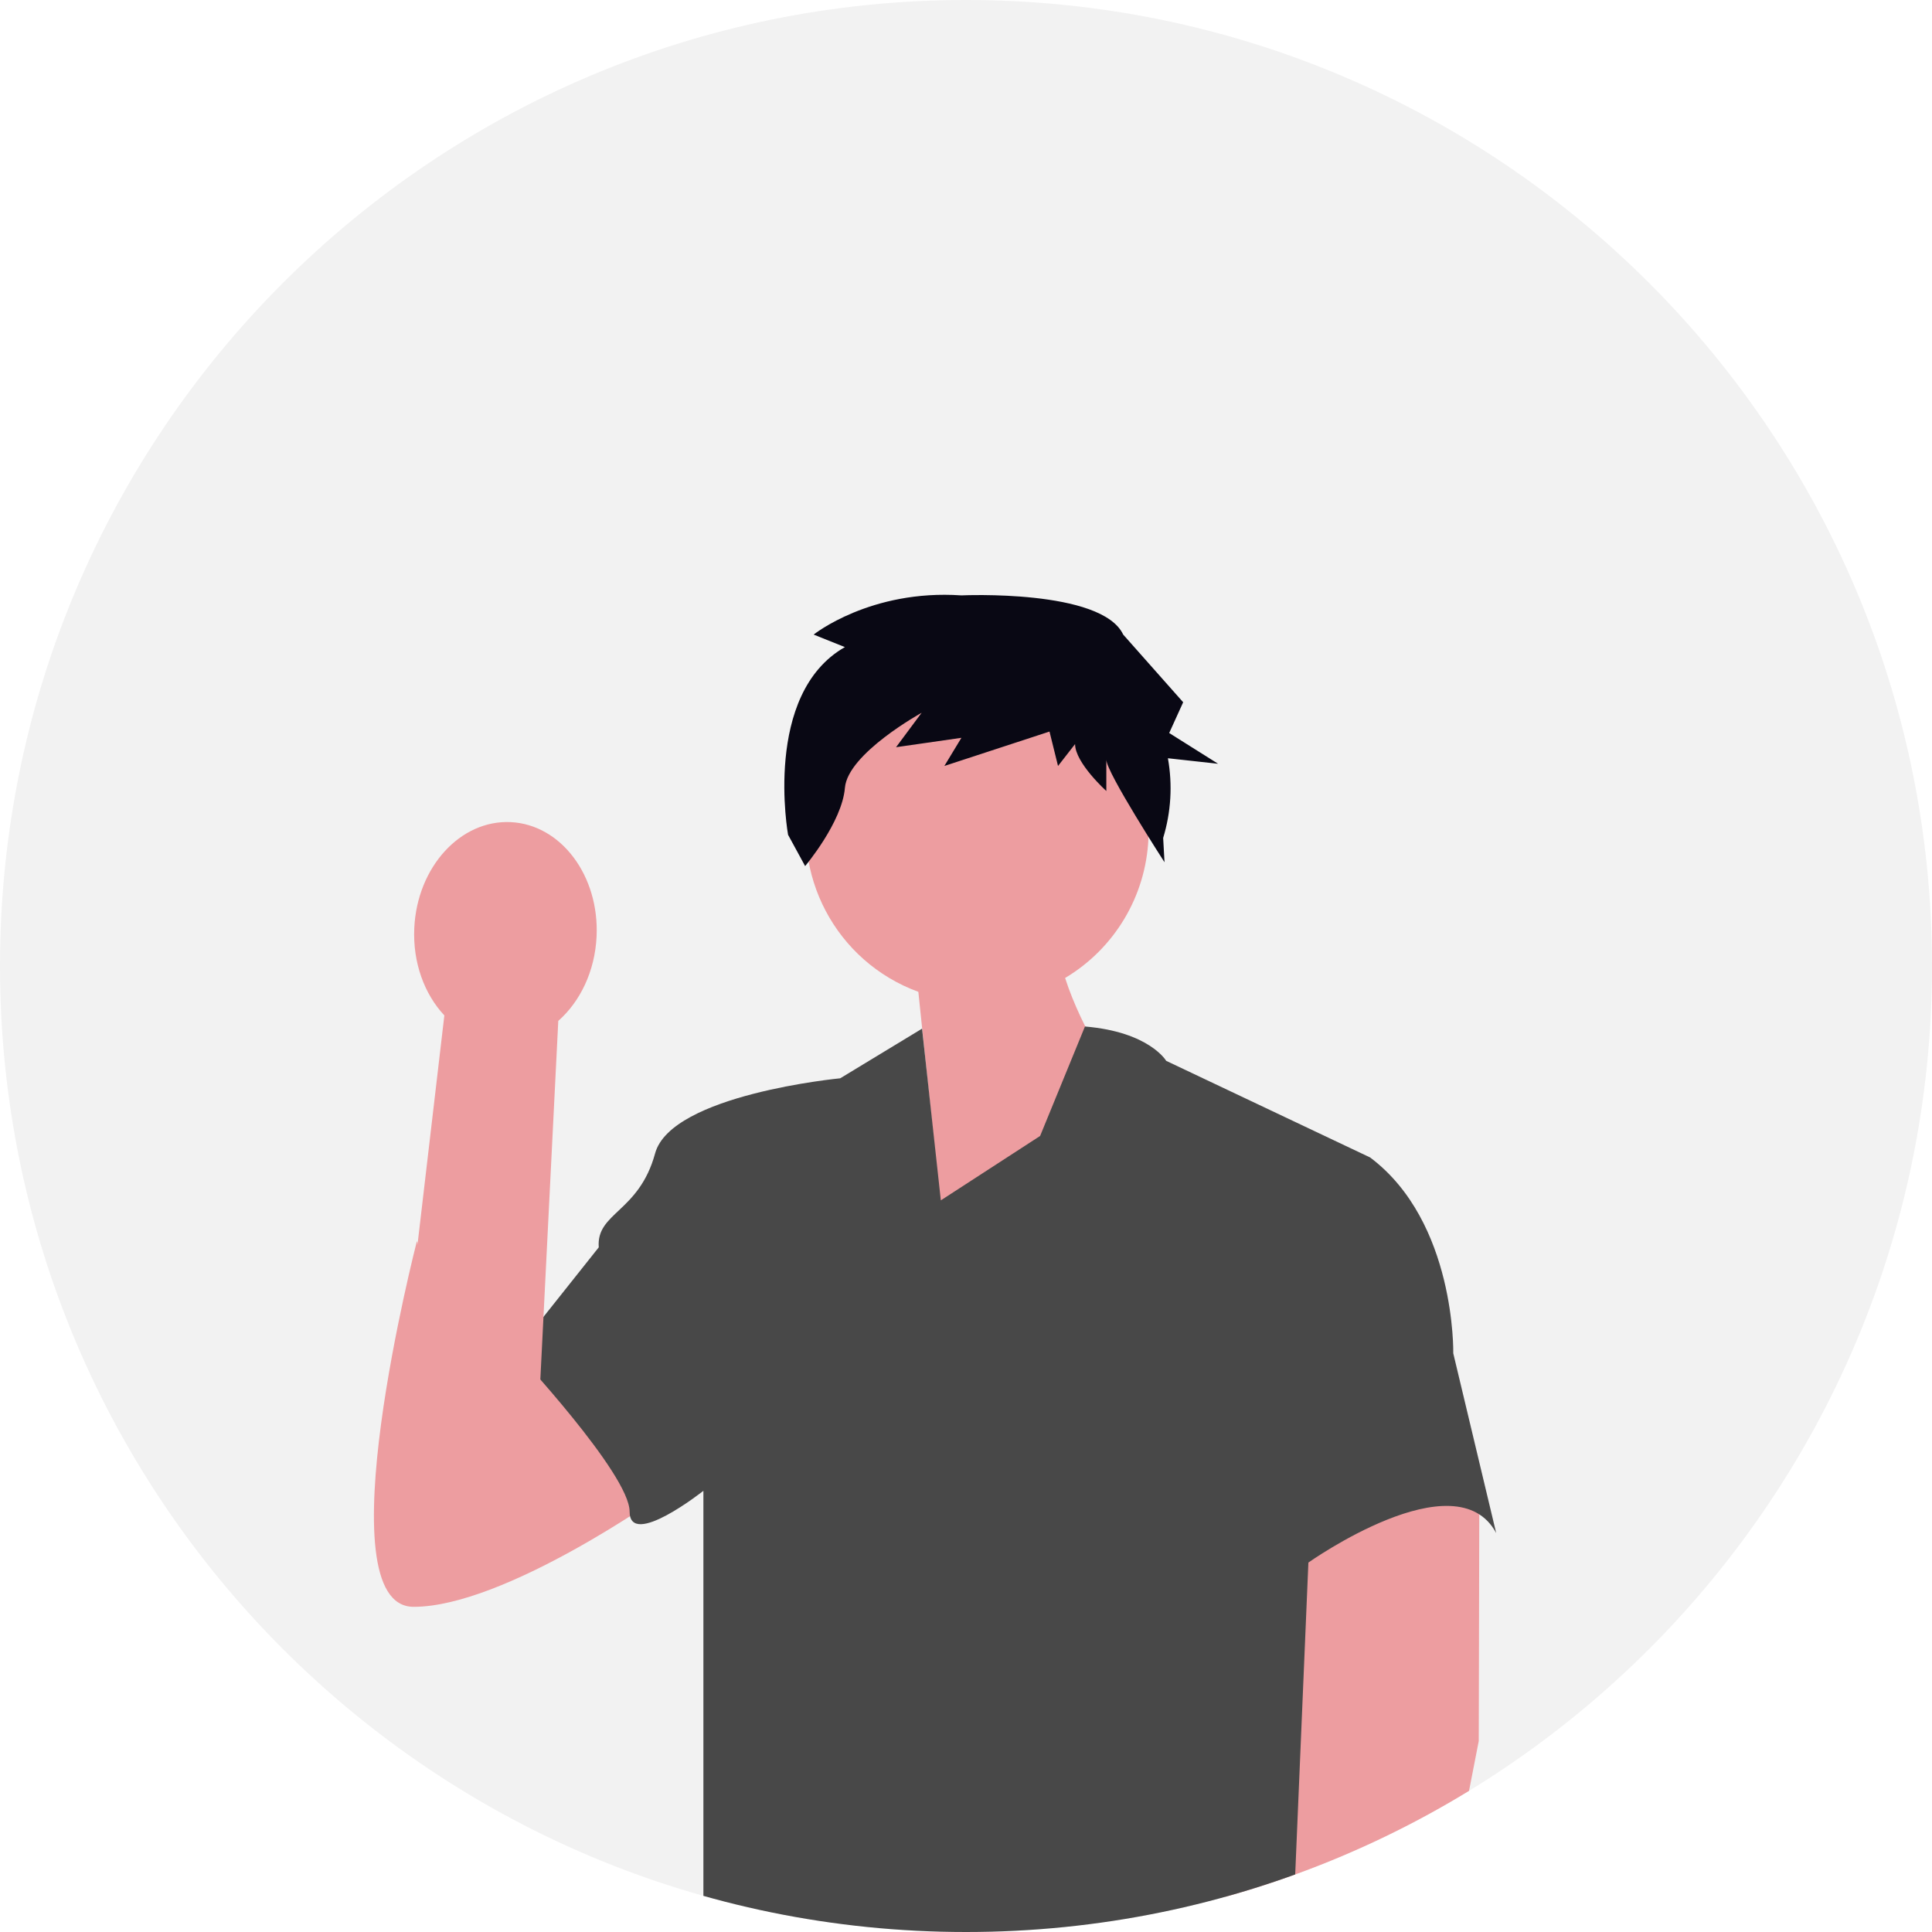
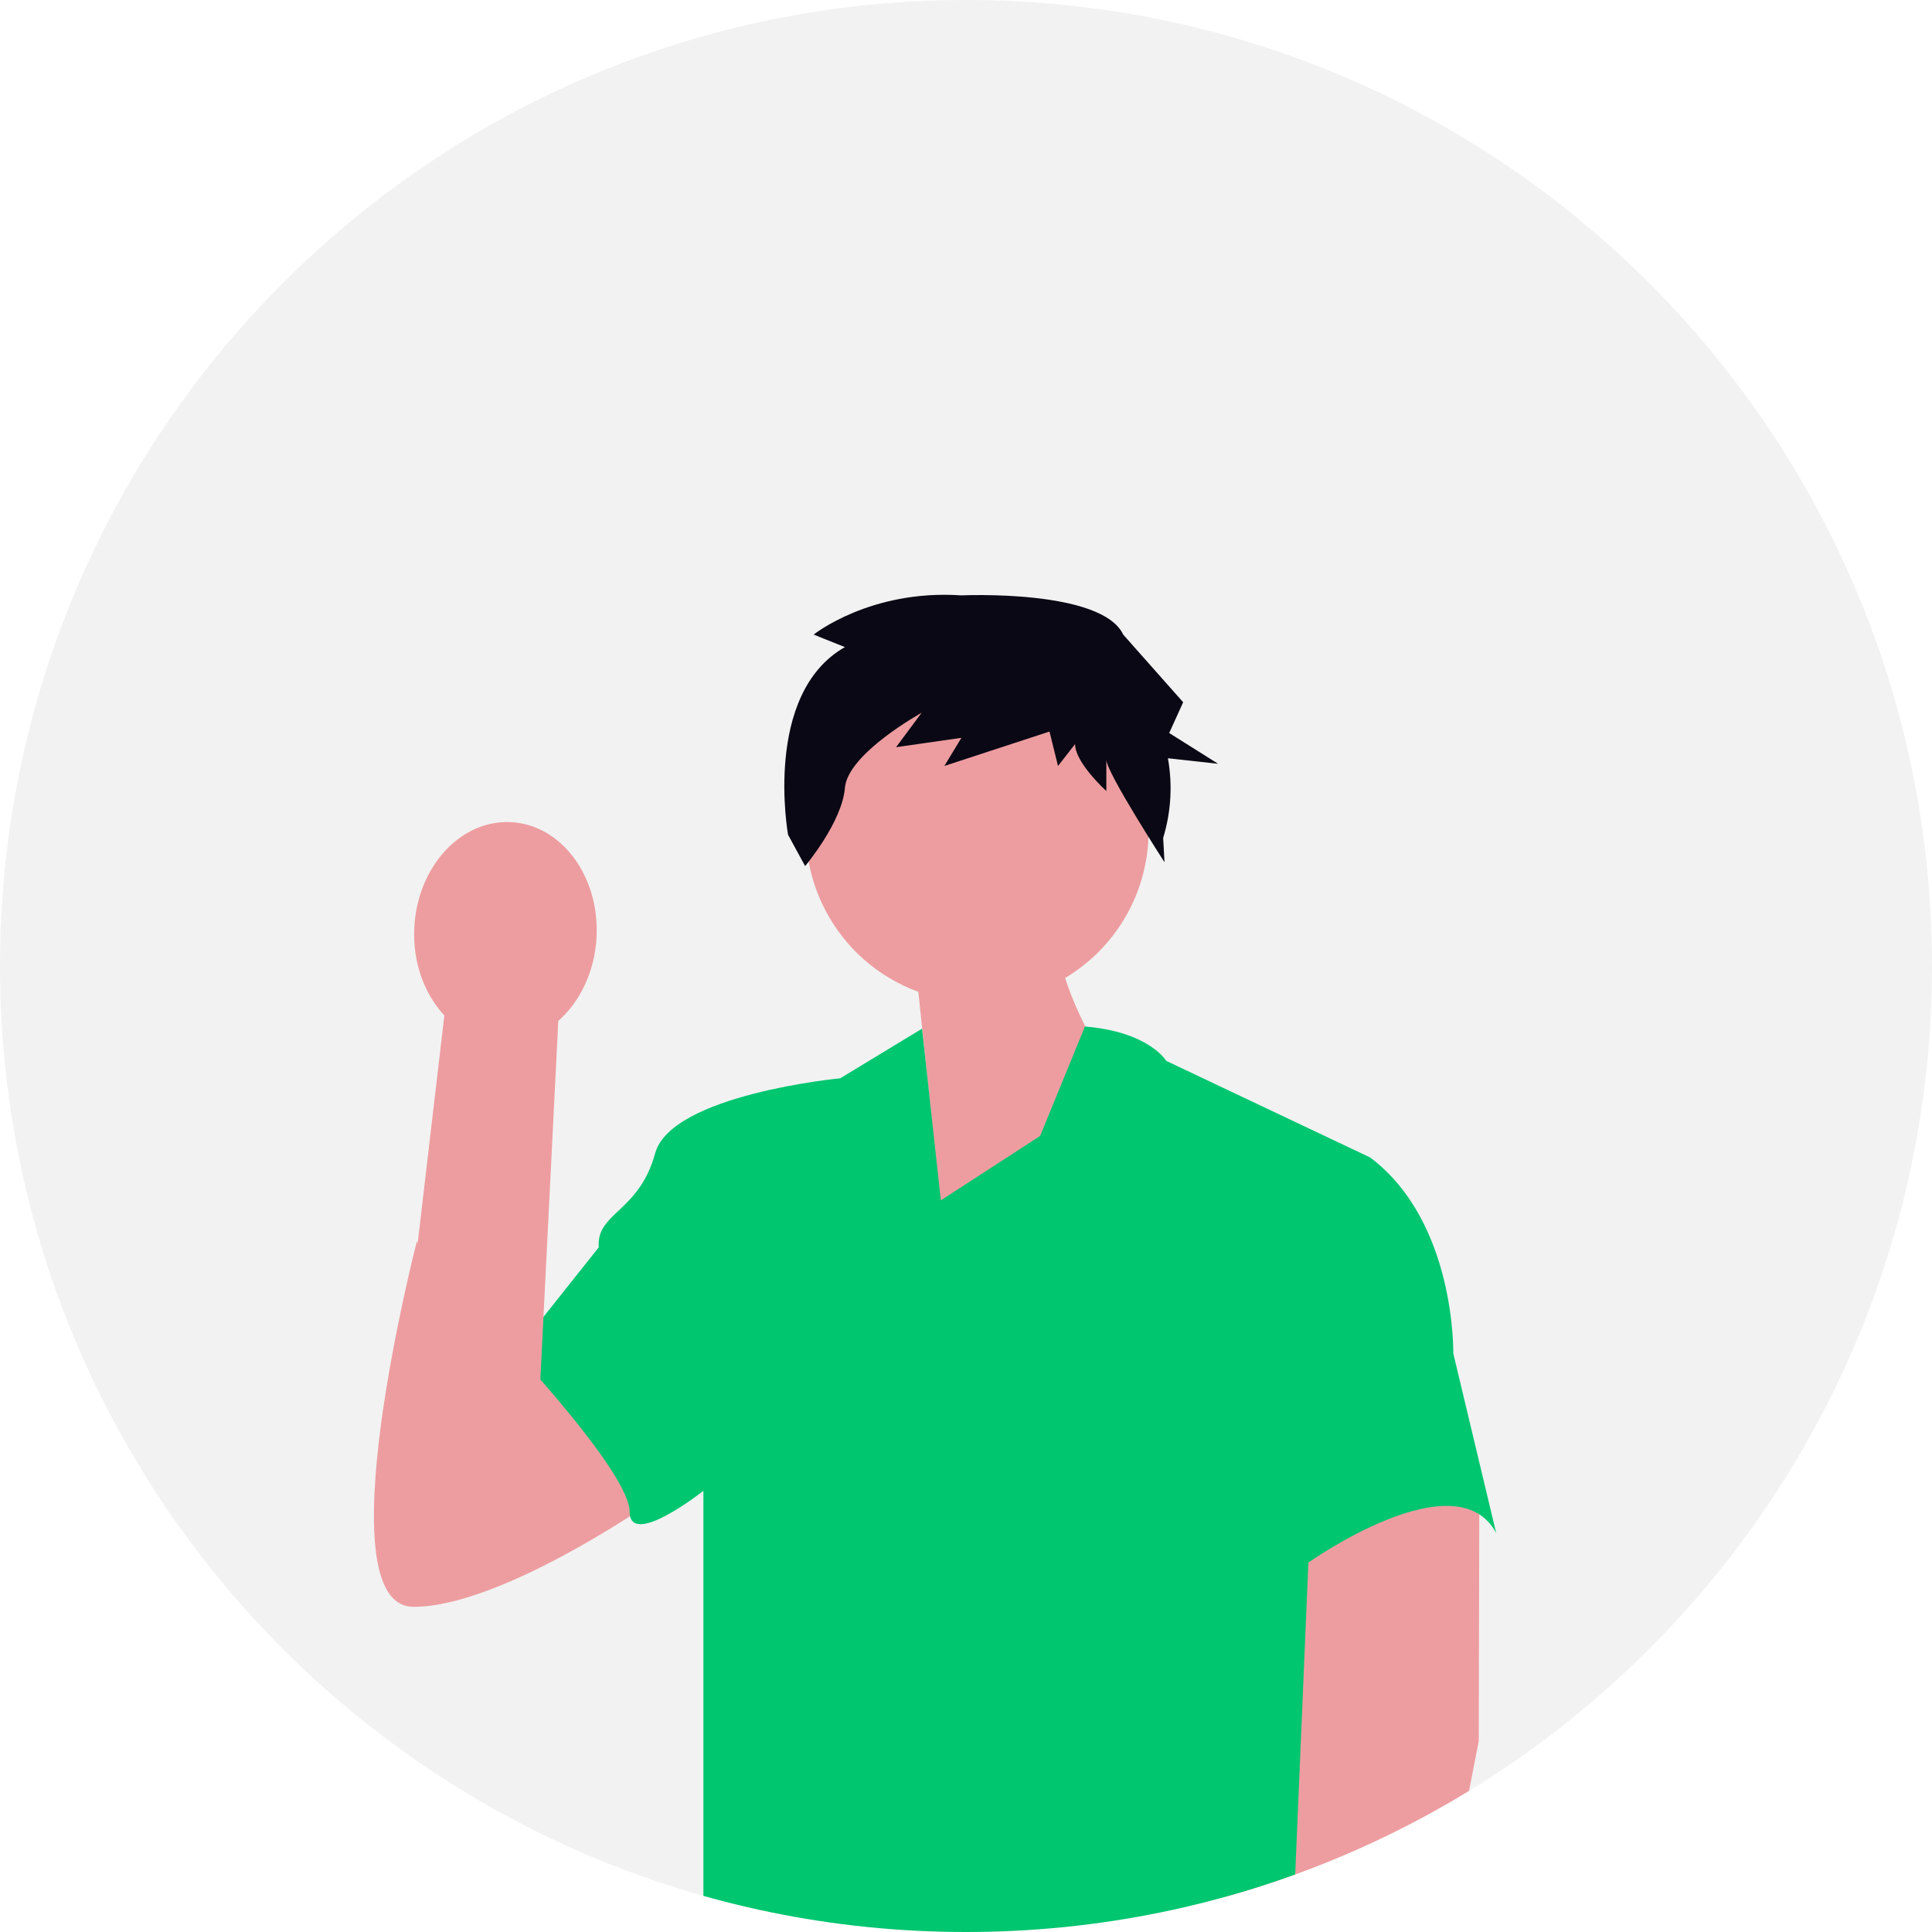
<svg xmlns="http://www.w3.org/2000/svg" width="640" height="640" viewBox="0 0 640 640" role="img" artist="Katerina Limpitsouni" source="https://undraw.co/">
  <defs>
-     <clipPath id="a-4344">
+     <clipPath id="a-84">
      <circle cx="320" cy="320" r="320" transform="translate(1131 211)" fill="none" stroke="#707070" stroke-width="1" />
    </clipPath>
  </defs>
  <g transform="translate(-605 -80)">
    <circle cx="320" cy="320" r="320" transform="translate(605 80)" fill="#f2f2f2" />
-     <g transform="translate(-526 -131)" clip-path="url(#a-4344)">
+     <g transform="translate(-526 -131)" clip-path="url(#a-84)">
      <path d="M308.917,275.306a56.766,56.766,0,1,0-76.214,50.68l7.587,72.956,58.052-43.966s-11.356-15.94-17.023-33.58A56.7,56.7,0,0,0,308.917,275.306Z" transform="translate(1202.512 213.572)" fill="#ed9da0" />
      <path d="M40.4,521.694l-16.694-55.37s-31.3,121.137-1.081,121.137,82.654-37.327,82.654-37.327L65.141,501.289Z" transform="translate(1245.398 155.822)" fill="#ed9da0" />
      <path d="M459.466,572.6l-.193,83.81-12.25,62.834-74.1-.177,30.356-141.756Z" transform="translate(1161.584 131.316)" fill="#ed9da0" />
-       <path d="M205.109,374.625,178,391.067s-55.991,5.332-61.324,24.885S97.125,435.5,98.014,447.059L70.463,481.72s37.772,40.438,37.772,52.881,24.441-6.879,24.441-6.879V673.867H327.914l5.175-122.38s48.881-34.661,62.213-9.776l-14.22-59.546s.889-43.549-27.551-64.879l-67.545-32s-5.584-9.6-26.914-11.377l-14.857,36.262-32.884,21.33Z" transform="translate(1231.332 177.133)" fill="#484848" />
+       <path d="M205.109,374.625,178,391.067s-55.991,5.332-61.324,24.885S97.125,435.5,98.014,447.059L70.463,481.72s37.772,40.438,37.772,52.881,24.441-6.879,24.441-6.879V673.867H327.914l5.175-122.38s48.881-34.661,62.213-9.776l-14.22-59.546s.889-43.549-27.551-64.879l-67.545-32s-5.584-9.6-26.914-11.377l-14.857,36.262-32.884,21.33Z" transform="translate(1231.332 177.133)" fill="#00c670" />
      <path d="M72.54,351.749,65.678,488.9l-47.541,3.285L34.8,349.941c-6.576-7.017-10.511-17.481-9.959-29,.965-20.149,15.265-35.835,31.94-35.036s29.41,17.78,28.444,37.929C84.674,335.353,79.756,345.393,72.54,351.749Z" transform="translate(1243.398 197.434)" fill="#ed9da0" />
      <path d="M460.626,274.851l-10.355-4.145s18.826-15.054,48.948-12.981c0,0,46.455-2.167,53.593,12.981l19.868,22.418-4.628,10.191,16.2,10.19-16.626-1.83a56.391,56.391,0,0,1-1.573,26.392l.446,8.055s-19.272-29.818-19.272-33.963v10.363s-10.354-9.327-10.354-15.545l-5.648,7.254-2.824-11.4-34.828,11.4,5.648-9.327-21.65,3.109,8.472-11.4s-24.474,13.472-25.415,24.872-13.178,25.908-13.178,25.908L441.8,337.031S433.328,290.4,460.626,274.851Z" transform="translate(950.26 150.506)" fill="#090814" />
    </g>
  </g>
</svg>
